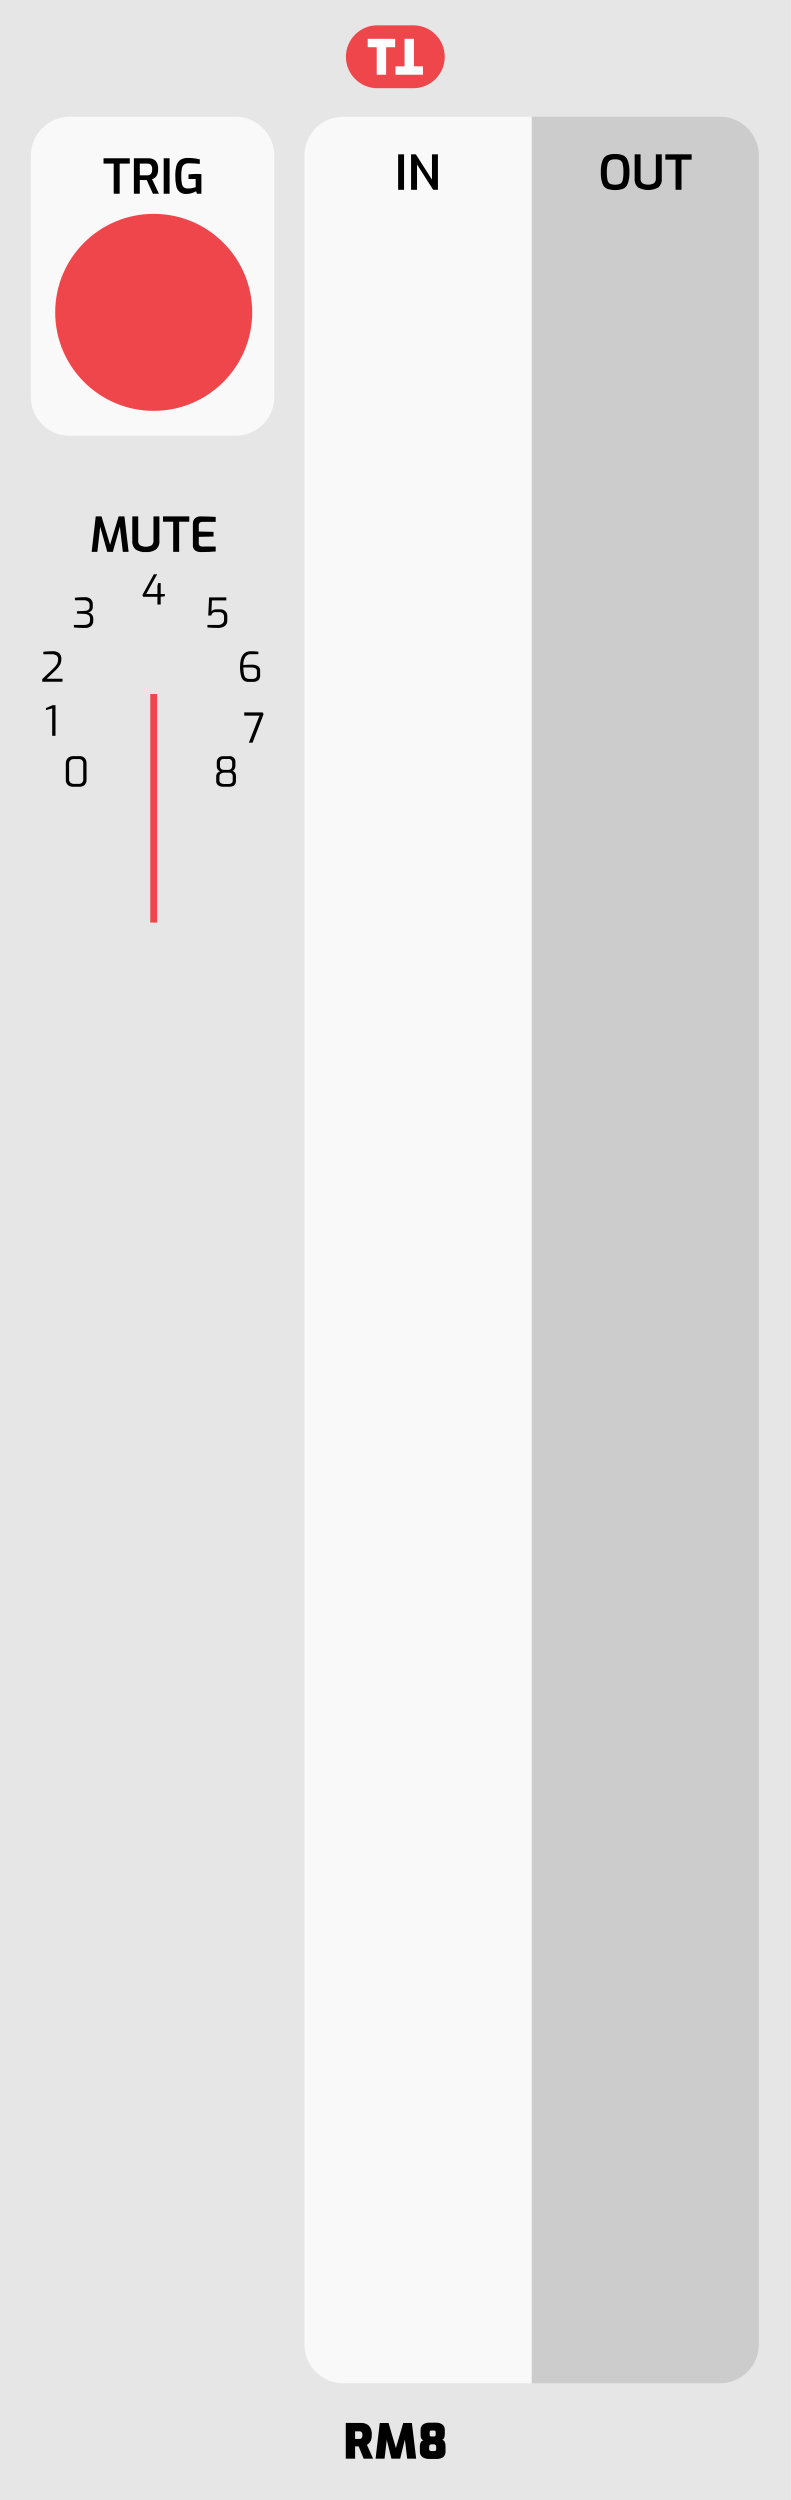
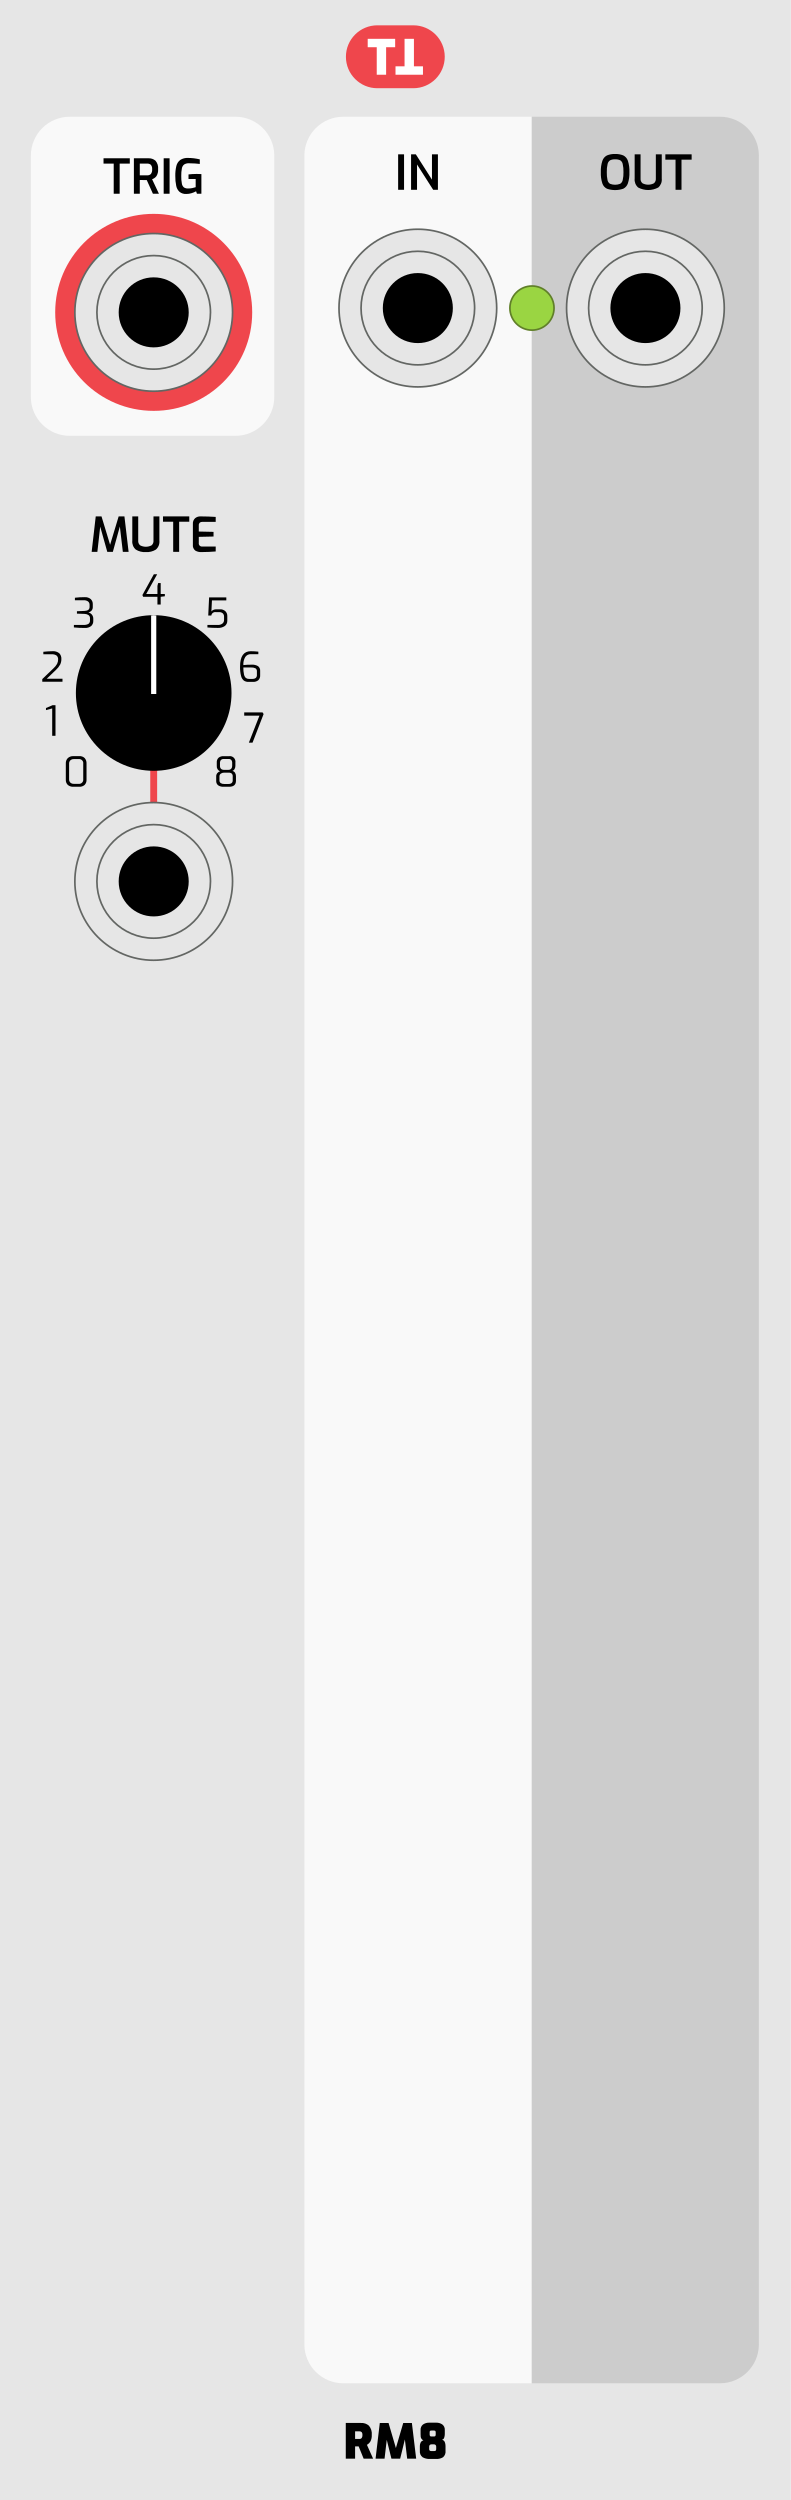
<svg xmlns="http://www.w3.org/2000/svg" width="40.64mm" height="128.499mm" viewBox="0 0 115.2 364.25">
-   <rect width="115.2" height="364.25" style="fill: #e6e6e6" />
-   <path d="M77.508,17.008h27.39a5.669,5.669,0,0,1,5.669,5.669V341.575a5.669,5.669,0,0,1-5.669,5.669H77.508a0,0,0,0,1,0,0V17.008A0,0,0,0,1,77.508,17.008Z" style="fill: #ccc" />
  <g>
-     <path d="M50.379,353.026h2.219a1.602,1.602,0,0,1,1.155.396,1.827,1.827,0,0,1,.413,1.355,1.856,1.856,0,0,1-.185.921,1.411,1.411,0,0,1-.521.515l.903,2.016H52.983l-.728-1.792h-.518v1.792H50.379Zm1.974,2.331a.418.418,0,0,0,.343-.136.693.693,0,0,0,.112-.438.625.625,0,0,0-.108-.42.446.446,0,0,0-.347-.119h-.616v1.112Z" />
-     <path d="M59.326,358.228l-.336-2.807-.686,2.807H57.03l-.679-2.744-.322,2.744H54.72l.616-5.201h1.274l1.071,3.654,1.071-3.654h1.26l.623,5.201Z" />
-     <path d="M61.569,358.018a1.033,1.033,0,0,1-.396-.944V356.38a1.093,1.093,0,0,1,.123-.519.57.57,0,0,1,.396-.294.767.767,0,0,1-.287-.241.645.645,0,0,1-.108-.28,3.336,3.336,0,0,1-.018-.388v-.589a.953.953,0,0,1,.357-.822,1.499,1.499,0,0,1,.91-.263h.994a1.496,1.496,0,0,1,.91.263.952.952,0,0,1,.357.822v.589a1.562,1.562,0,0,1-.091.514.4.4,0,0,1-.329.298.562.562,0,0,1,.42.343,1.526,1.526,0,0,1,.105.567v.693a1.079,1.079,0,0,1-.361.948,1.727,1.727,0,0,1-.99.248h-.945A1.924,1.924,0,0,1,61.569,358.018Zm1.656-.895c.14,0,.23-.024.269-.074a.397.397,0,0,0,.06-.248v-.329a.339.339,0,0,0-.084-.234.291.291,0,0,0-.231-.095H62.86a.318.318,0,0,0-.245.091.341.341,0,0,0-.084.238V356.8a.341.341,0,0,0,.074.252.366.366,0,0,0,.255.07Zm0-2.128c.112,0,.183-.026.213-.077a.646.646,0,0,0,.045-.294v-.217c0-.117-.022-.191-.066-.225a.324.324,0,0,0-.192-.049H62.86a.334.334,0,0,0-.203.046c-.037.03-.056.105-.056.228v.217a.565.565,0,0,0,.052.305.256.256,0,0,0,.206.066Z" />
+     <rect width="115.2" height="364.25" style="fill: #e6e6e6" />
+     <path d="M77.508,17.008h27.39a5.669,5.669,0,0,1,5.669,5.669V341.575a5.669,5.669,0,0,1-5.669,5.669H77.508a0,0,0,0,1,0,0V17.008A0,0,0,0,1,77.508,17.008Z" style="fill: #ccc" />
+     <g>
+       <path d="M50.379,353.026h2.219a1.602,1.602,0,0,1,1.155.396,1.827,1.827,0,0,1,.413,1.355,1.856,1.856,0,0,1-.185.921,1.411,1.411,0,0,1-.521.515l.903,2.016H52.983l-.728-1.792h-.518v1.792H50.379Zm1.974,2.331a.418.418,0,0,0,.343-.136.693.693,0,0,0,.112-.438.625.625,0,0,0-.108-.42.446.446,0,0,0-.347-.119h-.616v1.112Z" />
+       <path d="M59.326,358.228l-.336-2.807-.686,2.807H57.03l-.679-2.744-.322,2.744H54.72l.616-5.201h1.274l1.071,3.654,1.071-3.654h1.26l.623,5.201Z" />
+       <path d="M61.569,358.018a1.033,1.033,0,0,1-.396-.944V356.38a1.093,1.093,0,0,1,.123-.519.57.57,0,0,1,.396-.294.767.767,0,0,1-.287-.241.645.645,0,0,1-.108-.28,3.336,3.336,0,0,1-.018-.388v-.589a.953.953,0,0,1,.357-.822,1.499,1.499,0,0,1,.91-.263h.994a1.496,1.496,0,0,1,.91.263.952.952,0,0,1,.357.822v.589a1.562,1.562,0,0,1-.091.514.4.4,0,0,1-.329.298.562.562,0,0,1,.42.343,1.526,1.526,0,0,1,.105.567v.693a1.079,1.079,0,0,1-.361.948,1.727,1.727,0,0,1-.99.248h-.945A1.924,1.924,0,0,1,61.569,358.018Zm1.656-.895c.14,0,.23-.024.269-.074a.397.397,0,0,0,.06-.248v-.329a.339.339,0,0,0-.084-.234.291.291,0,0,0-.231-.095H62.86a.318.318,0,0,0-.245.091.341.341,0,0,0-.084.238V356.8a.341.341,0,0,0,.074.252.366.366,0,0,0,.255.07Zm0-2.128c.112,0,.183-.026.213-.077a.646.646,0,0,0,.045-.294v-.217c0-.117-.022-.191-.066-.225a.324.324,0,0,0-.192-.049H62.86a.334.334,0,0,0-.203.046c-.037.03-.056.105-.056.228v.217a.565.565,0,0,0,.052.305.256.256,0,0,0,.206.066Z" />
+     </g>
+     <g>
+       <path d="M88.43,27.494a1.315,1.315,0,0,1-.665-.763,4.67,4.67,0,0,1-.224-1.648,4.694,4.694,0,0,1,.228-1.659,1.36,1.36,0,0,1,.668-.78,2.823,2.823,0,0,1,1.183-.206,2.87,2.87,0,0,1,1.193.206,1.344,1.344,0,0,1,.668.777,4.759,4.759,0,0,1,.224,1.663,4.613,4.613,0,0,1-.228,1.648,1.333,1.333,0,0,1-.665.763,3.657,3.657,0,0,1-2.384,0Zm1.929-.717a.824.824,0,0,0,.368-.528,4.535,4.535,0,0,0,.112-1.165,4.672,4.672,0,0,0-.115-1.204.819.819,0,0,0-.368-.532,1.618,1.618,0,0,0-.735-.133,1.536,1.536,0,0,0-.721.137.841.841,0,0,0-.371.532,4.49,4.49,0,0,0-.119,1.201,4.624,4.624,0,0,0,.109,1.169.814.814,0,0,0,.36.525,2.025,2.025,0,0,0,1.48,0Z" />
+       <path d="M92.977,27.319a1.517,1.517,0,0,1-.507-1.312v-3.521H93.33v3.521a.807.807,0,0,0,.28.696,1.783,1.783,0,0,0,1.666,0,.808.808,0,0,0,.28-.696v-3.521h.861v3.521a1.517,1.517,0,0,1-.507,1.312,3.109,3.109,0,0,1-2.933,0Z" />
+       <path d="M98.426,23.263H96.942v-.777h3.829v.777H99.294v4.389h-.868Z" />
+     </g>
+     <path d="M50.019,17.009H77.409a0,0,0,0,1,0,0V347.244a0,0,0,0,1,0,0H50.019a5.669,5.669,0,0,1-5.669-5.669V22.678A5.669,5.669,0,0,1,50.019,17.009Z" style="fill: #f9f9f9" />
+     <g>
+       <path d="M58.009,22.486h.861v5.166h-.861Z" />
+       <path d="M59.892,22.486h.693l2.352,3.689v-3.689h.868v5.166h-.693L60.76,23.963v3.689H59.892Z" />
+     </g>
+     <g>
+       <rect x="50.4" y="3.688" width="14.4" height="9.167" rx="4.583" ry="4.583" style="fill: #ef464c" />
+       <g>
+         <path d="M54.891,6.881H53.574V5.656h4V6.881H56.257v4.007H54.891Z" style="fill: #fff" />
+         <path d="M60.309,9.663h1.317v1.225h-4V9.663H58.943V5.656h1.366Z" style="fill: #fff" />
+       </g>
+     </g>
+     <rect x="4.496" y="17.008" width="35.467" height="46.493" rx="5.669" ry="5.669" style="fill: #f9f9f9" />
+     <g>
+       <path d="M16.567,23.838H15.083V23.061H18.912v.777H17.435v4.389h-.868Z" />
+       <path d="M19.507,23.061h2.1a1.502,1.502,0,0,1,1.043.347,1.646,1.646,0,0,1,.385,1.256,1.652,1.652,0,0,1-.242,1.001,1.31,1.31,0,0,1-.633.448l.994,2.114h-.875l-.896-1.988q-.427,0-1.015-.014v2.002h-.861ZM21.46,25.546a.69.69,0,0,0,.521-.192.992.992,0,0,0,.185-.69.886.886,0,0,0-.185-.651.73.73,0,0,0-.521-.175H20.368v1.708Z" />
+       <path d="M23.847,23.061h.861v5.166h-.861Z" />
+       <path d="M26.167,27.961a1.591,1.591,0,0,1-.49-.872,6.409,6.409,0,0,1-.136-1.452,5.604,5.604,0,0,1,.157-1.467,1.548,1.548,0,0,1,.56-.861,1.887,1.887,0,0,1,1.138-.297,7.206,7.206,0,0,1,1.715.21v.665q-.259-.035-.696-.067t-.872-.031a1.207,1.207,0,0,0-.71.175.924.924,0,0,0-.333.567,5.215,5.215,0,0,0-.091,1.113A5.25,5.25,0,0,0,26.5,26.768a.89.89,0,0,0,.304.542,1.053,1.053,0,0,0,.62.154,3.01,3.01,0,0,0,.574-.056,3.815,3.815,0,0,0,.511-.133v-1.19h-1.043v-.672q.21-.028.539-.049t.644-.021c.28,0,.511.007.693.021v2.863h-.651l-.119-.357a3.4,3.4,0,0,1-.651.273,2.563,2.563,0,0,1-.777.119A1.458,1.458,0,0,1,26.167,27.961Z" />
+     </g>
+     <circle cx="22.394" cy="45.511" r="14.352" style="fill: #ef464c" />
+     <g>
+       <path d="M17.897,80.404l-.434-3.696-1.022,3.696h-.811L14.6,76.73l-.413,3.675h-.833l.595-5.166h.84l1.253,4.137,1.246-4.137h.841l.608,5.166Z" />
+       <path d="M19.784,80.072a1.516,1.516,0,0,1-.508-1.312v-3.521h.861v3.521a.806.806,0,0,0,.28.696,1.783,1.783,0,0,0,1.666,0,.808.808,0,0,0,.279-.696v-3.521h.861v3.521a1.516,1.516,0,0,1-.508,1.312,2.476,2.476,0,0,1-1.466.368A2.477,2.477,0,0,1,19.784,80.072Z" />
+       <path d="M25.233,76.015H23.748v-.777h3.829v.777H26.101v4.389h-.868Z" />
+       <path d="M28.456,80.222a.946.946,0,0,1-.353-.875V76.365a1.055,1.055,0,0,1,.322-.861,1.179,1.179,0,0,1,.776-.266q.658,0,1.134.021t1.093.056v.721H29.475a.536.536,0,0,0-.378.123.475.475,0,0,0-.133.368v.917l2.148.049v.679l-2.148.049v.889a.452.452,0,0,0,.504.518h1.96v.721q-.882.078-2.128.091A1.577,1.577,0,0,1,28.456,80.222Z" />
+     </g>
+     <path d="M22.937,86.955h-2.082l-.108-.258,1.669-3.03h.486l-1.602,2.88h1.638V85.371l.102-.414h.372v1.59h.606v.33l-.606.078v1.122h-.474Z" />
+     <path d="M10.765,91.416V91.05h1.446a1.28,1.28,0,0,0,.666-.144.57.57,0,0,0,.234-.528V90.084a.53.53,0,0,0-.225-.474,1.03,1.03,0,0,0-.543-.162l-1.134-.042v-.348l1.116-.048q.726-.029.726-.576V88.14a.615.615,0,0,0-.219-.507,1.034,1.034,0,0,0-.657-.177h-1.26V87.09a11.175,11.175,0,0,1,1.434-.084,1.26,1.26,0,0,1,.873.282.981.981,0,0,1,.297.756v.378a.763.763,0,0,1-.198.564.846.846,0,0,1-.438.246.973.973,0,0,1,.318.144.9.9,0,0,1,.39.768V90.45a.955.955,0,0,1-.321.774,1.366,1.366,0,0,1-.903.27A14.101,14.101,0,0,1,10.765,91.416Z" />
+     <path d="M30.22,91.422v-.366h1.53a1.012,1.012,0,0,0,.648-.195.64.64,0,0,0,.246-.531v-.48a.635.635,0,0,0-.19-.492.783.783,0,0,0-.549-.174H31.432a.569.569,0,0,0-.642.504h-.45l.126-2.646H32.974v.432H30.88l-.078,1.62a.607.607,0,0,1,.267-.225,1.016,1.016,0,0,1,.453-.093H32.05a1.076,1.076,0,0,1,.786.276.954.954,0,0,1,.282.714V90.42a.924.924,0,0,1-.372.795,1.657,1.657,0,0,1-1.002.273Q30.881,91.488,30.22,91.422Z" />
+     <path d="M6.159,98.943,7.79,97.377a2.632,2.632,0,0,0,.525-.645,1.389,1.389,0,0,0,.153-.657.71.71,0,0,0-.21-.552,1.107,1.107,0,0,0-.744-.192h-1.2v-.366q.288-.03.639-.057t.663-.027a1.433,1.433,0,0,1,1.02.297,1.111,1.111,0,0,1,.306.837,1.798,1.798,0,0,1-.18.819,2.944,2.944,0,0,1-.606.765l-1.35,1.296H9.104v.438H6.159Z" />
+     <path d="M35.528,99.159a1.247,1.247,0,0,1-.408-.681,5.01,5.01,0,0,1-.144-1.353q0-2.244,1.566-2.244a9.774,9.774,0,0,1,1.098.066v.366H36.548a.932.932,0,0,0-.807.402,2.051,2.051,0,0,0-.285,1.188,9.775,9.775,0,0,1,1.218-.06,1.606,1.606,0,0,1,.924.216.806.806,0,0,1,.306.708v.618a.896.896,0,0,1-.282.735,1.138,1.138,0,0,1-.744.231h-.684A1.103,1.103,0,0,1,35.528,99.159Zm1.26-.24a.754.754,0,0,0,.471-.132.566.566,0,0,0,.171-.474v-.468a.5.5,0,0,0-.207-.474,1.361,1.361,0,0,0-.657-.12h-1.11a4.315,4.315,0,0,0,.093,1.014.937.937,0,0,0,.27.51.693.693,0,0,0,.453.144Z" />
+     <path d="M7.605,103.218l-.906.246v-.306l.954-.408h.432v4.458h-.48Z" />
+     <path d="M37.801,104.272h-2.22v-.48h2.67l.156.246-1.614,4.17h-.534Z" />
+     <path d="M9.886,114.371a.996.996,0,0,1-.297-.789v-2.34a1.033,1.033,0,0,1,.3-.795,1.126,1.126,0,0,1,.798-.279h.858a1.03,1.03,0,0,1,.798.288,1.12,1.12,0,0,1,.264.786v2.34a1.024,1.024,0,0,1-.282.789,1.105,1.105,0,0,1-.78.261h-.858A1.172,1.172,0,0,1,9.886,114.371Zm1.551-.165a.607.607,0,0,0,.69-.684v-2.244a.597.597,0,0,0-.672-.678h-.69a.709.709,0,0,0-.51.177.658.658,0,0,0-.186.501v2.244a.665.665,0,0,0,.186.51.736.736,0,0,0,.522.174Z" />
+     <path d="M31.785,114.422a.771.771,0,0,1-.285-.665V113.12a.713.713,0,0,1,.171-.489.752.752,0,0,1,.393-.249.769.769,0,0,1-.48-.78v-.504a.865.865,0,0,1,.267-.699,1.058,1.058,0,0,1,.705-.225h.828a.811.811,0,0,1,.912.924v.504a.9.9,0,0,1-.12.444.544.544,0,0,1-.33.276.583.583,0,0,1,.399.273.91.91,0,0,1,.135.489v.672q0,.876-.996.876h-.81A1.306,1.306,0,0,1,31.785,114.422Zm1.503-.198a.686.686,0,0,0,.468-.135.51.51,0,0,0,.15-.399v-.558a.545.545,0,0,0-.147-.429.751.751,0,0,0-.495-.129H32.64a.819.819,0,0,0-.453.138.467.467,0,0,0-.213.42v.558a.464.464,0,0,0,.18.405.82.82,0,0,0,.486.129Zm-.024-2.058a.523.523,0,0,0,.426-.165.585.585,0,0,0,.138-.387V111.2a.692.692,0,0,0-.132-.477.526.526,0,0,0-.402-.141H32.64a.6.6,0,0,0-.45.144.67.67,0,0,0-.138.474v.414a.549.549,0,0,0,.147.402.592.592,0,0,0,.441.15Z" />
+     <line x1="22.394" y1="134.42" x2="22.394" y2="101.113" style="fill: none;stroke: #ef464c;stroke-miterlimit: 10" />
  </g>
  <g>
-     <path d="M88.43,27.494a1.315,1.315,0,0,1-.665-.763,4.67,4.67,0,0,1-.224-1.648,4.694,4.694,0,0,1,.228-1.659,1.36,1.36,0,0,1,.668-.78,2.823,2.823,0,0,1,1.183-.206,2.87,2.87,0,0,1,1.193.206,1.344,1.344,0,0,1,.668.777,4.759,4.759,0,0,1,.224,1.663,4.613,4.613,0,0,1-.228,1.648,1.333,1.333,0,0,1-.665.763,3.657,3.657,0,0,1-2.384,0Zm1.929-.717a.824.824,0,0,0,.368-.528,4.535,4.535,0,0,0,.112-1.165,4.672,4.672,0,0,0-.115-1.204.819.819,0,0,0-.368-.532,1.618,1.618,0,0,0-.735-.133,1.536,1.536,0,0,0-.721.137.841.841,0,0,0-.371.532,4.49,4.49,0,0,0-.119,1.201,4.624,4.624,0,0,0,.109,1.169.814.814,0,0,0,.36.525,2.025,2.025,0,0,0,1.48,0Z" />
-     <path d="M92.977,27.319a1.517,1.517,0,0,1-.507-1.312v-3.521H93.33v3.521a.807.807,0,0,0,.28.696,1.783,1.783,0,0,0,1.666,0,.808.808,0,0,0,.28-.696v-3.521h.861v3.521a1.517,1.517,0,0,1-.507,1.312,3.109,3.109,0,0,1-2.933,0Z" />
-     <path d="M98.426,23.263H96.942v-.777h3.829v.777H99.294v4.389h-.868Z" />
-   </g>
-   <path d="M50.019,17.009H77.409a0,0,0,0,1,0,0V347.244a0,0,0,0,1,0,0H50.019a5.669,5.669,0,0,1-5.669-5.669V22.678A5.669,5.669,0,0,1,50.019,17.009Z" style="fill: #f9f9f9" />
-   <g>
-     <path d="M58.009,22.486h.861v5.166h-.861Z" />
-     <path d="M59.892,22.486h.693l2.352,3.689v-3.689h.868v5.166h-.693L60.76,23.963v3.689H59.892Z" />
-   </g>
-   <g>
-     <rect x="50.4" y="3.688" width="14.4" height="9.167" rx="4.583" ry="4.583" style="fill: #ef464c" />
    <g>
-       <path d="M54.891,6.881H53.574V5.656h4V6.881H56.257v4.007H54.891Z" style="fill: #fff" />
-       <path d="M60.309,9.663h1.317v1.225h-4V9.663H58.943V5.656h1.366Z" style="fill: #fff" />
+       <path d="M60.879,56.375A11.488,11.488,0,1,1,72.368,44.886,11.5,11.5,0,0,1,60.879,56.375" style="fill: #e6e6e6;stroke: #636663;stroke-width: 0.25px" />
+       <path d="M60.879,53.16a8.274,8.274,0,1,1,8.273-8.274A8.282,8.282,0,0,1,60.879,53.16" style="fill: #e6e6e6;stroke: #636663;stroke-width: 0.25px" />
+       <path d="M65.981,44.886a5.102,5.102,0,1,1-5.101-5.101,5.103,5.103,0,0,1,5.101,5.101" />
+     </g>
+     <g>
+       <path d="M94.037,56.375a11.488,11.488,0,1,1,11.488-11.488A11.5,11.5,0,0,1,94.037,56.375" style="fill: #e6e6e6;stroke: #636663;stroke-width: 0.25px" />
+       <path d="M94.037,53.16a8.274,8.274,0,1,1,8.273-8.274A8.282,8.282,0,0,1,94.037,53.16" style="fill: #e6e6e6;stroke: #636663;stroke-width: 0.25px" />
+       <path d="M99.139,44.886a5.102,5.102,0,1,1-5.101-5.101,5.103,5.103,0,0,1,5.101,5.101" />
+     </g>
+     <g>
+       <path d="M22.394,57A11.488,11.488,0,1,1,33.883,45.511,11.5,11.5,0,0,1,22.394,57" style="fill: #e6e6e6;stroke: #636663;stroke-width: 0.25px" />
+       <path d="M22.394,53.785a8.274,8.274,0,1,1,8.273-8.274,8.282,8.282,0,0,1-8.273,8.274" style="fill: #e6e6e6;stroke: #636663;stroke-width: 0.25px" />
+       <path d="M27.496,45.511A5.102,5.102,0,1,1,22.394,40.41a5.103,5.103,0,0,1,5.101,5.101" />
+     </g>
+     <g>
+       <path d="M33.732,100.972a11.338,11.338,0,1,1-11.336-11.34,11.335,11.335,0,0,1,11.336,11.34" />
+       <path d="M22.771,89.675a1.689,1.689,0,0,0-.375-.043,1.756,1.756,0,0,0-.379.043V101.113h.754Z" style="fill: #fff" />
+     </g>
+     <circle cx="77.508" cy="44.886" r="3.214" style="fill: #9ad542;stroke: #607f29;stroke-miterlimit: 10;stroke-width: 0.25px" />
+     <g>
+       <path d="M22.394,139.909A11.488,11.488,0,1,1,33.883,128.42a11.5,11.5,0,0,1-11.488,11.488" style="fill: #e6e6e6;stroke: #636663;stroke-width: 0.25px" />
+       <path d="M22.394,136.694a8.274,8.274,0,1,1,8.273-8.274,8.282,8.282,0,0,1-8.273,8.274" style="fill: #e6e6e6;stroke: #636663;stroke-width: 0.25px" />
+       <path d="M27.496,128.42a5.102,5.102,0,1,1-5.101-5.101A5.103,5.103,0,0,1,27.496,128.42" />
    </g>
  </g>
-   <rect x="4.496" y="17.008" width="35.467" height="46.493" rx="5.669" ry="5.669" style="fill: #f9f9f9" />
-   <g>
-     <path d="M16.567,23.838H15.083V23.061H18.912v.777H17.435v4.389h-.868Z" />
-     <path d="M19.507,23.061h2.1a1.502,1.502,0,0,1,1.043.347,1.646,1.646,0,0,1,.385,1.256,1.652,1.652,0,0,1-.242,1.001,1.31,1.31,0,0,1-.633.448l.994,2.114h-.875l-.896-1.988q-.427,0-1.015-.014v2.002h-.861ZM21.46,25.546a.69.69,0,0,0,.521-.192.992.992,0,0,0,.185-.69.886.886,0,0,0-.185-.651.73.73,0,0,0-.521-.175H20.368v1.708Z" />
-     <path d="M23.847,23.061h.861v5.166h-.861Z" />
-     <path d="M26.167,27.961a1.591,1.591,0,0,1-.49-.872,6.409,6.409,0,0,1-.136-1.452,5.604,5.604,0,0,1,.157-1.467,1.548,1.548,0,0,1,.56-.861,1.887,1.887,0,0,1,1.138-.297,7.206,7.206,0,0,1,1.715.21v.665q-.259-.035-.696-.067t-.872-.031a1.207,1.207,0,0,0-.71.175.924.924,0,0,0-.333.567,5.215,5.215,0,0,0-.091,1.113A5.25,5.25,0,0,0,26.5,26.768a.89.89,0,0,0,.304.542,1.053,1.053,0,0,0,.62.154,3.01,3.01,0,0,0,.574-.056,3.815,3.815,0,0,0,.511-.133v-1.19h-1.043v-.672q.21-.028.539-.049t.644-.021c.28,0,.511.007.693.021v2.863h-.651l-.119-.357a3.4,3.4,0,0,1-.651.273,2.563,2.563,0,0,1-.777.119A1.458,1.458,0,0,1,26.167,27.961Z" />
-   </g>
-   <circle cx="22.394" cy="45.511" r="14.352" style="fill: #ef464c" />
-   <g>
-     <path d="M17.897,80.404l-.434-3.696-1.022,3.696h-.811L14.6,76.73l-.413,3.675h-.833l.595-5.166h.84l1.253,4.137,1.246-4.137h.841l.608,5.166Z" />
-     <path d="M19.784,80.072a1.516,1.516,0,0,1-.508-1.312v-3.521h.861v3.521a.806.806,0,0,0,.28.696,1.783,1.783,0,0,0,1.666,0,.808.808,0,0,0,.279-.696v-3.521h.861v3.521a1.516,1.516,0,0,1-.508,1.312,2.476,2.476,0,0,1-1.466.368A2.477,2.477,0,0,1,19.784,80.072Z" />
-     <path d="M25.233,76.015H23.748v-.777h3.829v.777H26.101v4.389h-.868Z" />
-     <path d="M28.456,80.222a.946.946,0,0,1-.353-.875V76.365a1.055,1.055,0,0,1,.322-.861,1.179,1.179,0,0,1,.776-.266q.658,0,1.134.021t1.093.056v.721H29.475a.536.536,0,0,0-.378.123.475.475,0,0,0-.133.368v.917l2.148.049v.679l-2.148.049v.889a.452.452,0,0,0,.504.518h1.96v.721q-.882.078-2.128.091A1.577,1.577,0,0,1,28.456,80.222Z" />
-   </g>
-   <path d="M22.937,86.955h-2.082l-.108-.258,1.669-3.03h.486l-1.602,2.88h1.638V85.371l.102-.414h.372v1.59h.606v.33l-.606.078v1.122h-.474Z" />
-   <path d="M10.765,91.416V91.05h1.446a1.28,1.28,0,0,0,.666-.144.57.57,0,0,0,.234-.528V90.084a.53.53,0,0,0-.225-.474,1.03,1.03,0,0,0-.543-.162l-1.134-.042v-.348l1.116-.048q.726-.029.726-.576V88.14a.615.615,0,0,0-.219-.507,1.034,1.034,0,0,0-.657-.177h-1.26V87.09a11.175,11.175,0,0,1,1.434-.084,1.26,1.26,0,0,1,.873.282.981.981,0,0,1,.297.756v.378a.763.763,0,0,1-.198.564.846.846,0,0,1-.438.246.973.973,0,0,1,.318.144.9.9,0,0,1,.39.768V90.45a.955.955,0,0,1-.321.774,1.366,1.366,0,0,1-.903.27A14.101,14.101,0,0,1,10.765,91.416Z" />
-   <path d="M30.22,91.422v-.366h1.53a1.012,1.012,0,0,0,.648-.195.64.64,0,0,0,.246-.531v-.48a.635.635,0,0,0-.19-.492.783.783,0,0,0-.549-.174H31.432a.569.569,0,0,0-.642.504h-.45l.126-2.646H32.974v.432H30.88l-.078,1.62a.607.607,0,0,1,.267-.225,1.016,1.016,0,0,1,.453-.093H32.05a1.076,1.076,0,0,1,.786.276.954.954,0,0,1,.282.714V90.42a.924.924,0,0,1-.372.795,1.657,1.657,0,0,1-1.002.273Q30.881,91.488,30.22,91.422Z" />
-   <path d="M6.159,98.943,7.79,97.377a2.632,2.632,0,0,0,.525-.645,1.389,1.389,0,0,0,.153-.657.71.71,0,0,0-.21-.552,1.107,1.107,0,0,0-.744-.192h-1.2v-.366q.288-.03.639-.057t.663-.027a1.433,1.433,0,0,1,1.02.297,1.111,1.111,0,0,1,.306.837,1.798,1.798,0,0,1-.18.819,2.944,2.944,0,0,1-.606.765l-1.35,1.296H9.104v.438H6.159Z" />
-   <path d="M35.528,99.159a1.247,1.247,0,0,1-.408-.681,5.01,5.01,0,0,1-.144-1.353q0-2.244,1.566-2.244a9.774,9.774,0,0,1,1.098.066v.366H36.548a.932.932,0,0,0-.807.402,2.051,2.051,0,0,0-.285,1.188,9.775,9.775,0,0,1,1.218-.06,1.606,1.606,0,0,1,.924.216.806.806,0,0,1,.306.708v.618a.896.896,0,0,1-.282.735,1.138,1.138,0,0,1-.744.231h-.684A1.103,1.103,0,0,1,35.528,99.159Zm1.26-.24a.754.754,0,0,0,.471-.132.566.566,0,0,0,.171-.474v-.468a.5.5,0,0,0-.207-.474,1.361,1.361,0,0,0-.657-.12h-1.11a4.315,4.315,0,0,0,.093,1.014.937.937,0,0,0,.27.51.693.693,0,0,0,.453.144Z" />
-   <path d="M7.605,103.218l-.906.246v-.306l.954-.408h.432v4.458h-.48Z" />
-   <path d="M37.801,104.272h-2.22v-.48h2.67l.156.246-1.614,4.17h-.534Z" />
-   <path d="M9.886,114.371a.996.996,0,0,1-.297-.789v-2.34a1.033,1.033,0,0,1,.3-.795,1.126,1.126,0,0,1,.798-.279h.858a1.03,1.03,0,0,1,.798.288,1.12,1.12,0,0,1,.264.786v2.34a1.024,1.024,0,0,1-.282.789,1.105,1.105,0,0,1-.78.261h-.858A1.172,1.172,0,0,1,9.886,114.371Zm1.551-.165a.607.607,0,0,0,.69-.684v-2.244a.597.597,0,0,0-.672-.678h-.69a.709.709,0,0,0-.51.177.658.658,0,0,0-.186.501v2.244a.665.665,0,0,0,.186.51.736.736,0,0,0,.522.174Z" />
-   <path d="M31.785,114.422a.771.771,0,0,1-.285-.665V113.12a.713.713,0,0,1,.171-.489.752.752,0,0,1,.393-.249.769.769,0,0,1-.48-.78v-.504a.865.865,0,0,1,.267-.699,1.058,1.058,0,0,1,.705-.225h.828a.811.811,0,0,1,.912.924v.504a.9.9,0,0,1-.12.444.544.544,0,0,1-.33.276.583.583,0,0,1,.399.273.91.91,0,0,1,.135.489v.672q0,.876-.996.876h-.81A1.306,1.306,0,0,1,31.785,114.422Zm1.503-.198a.686.686,0,0,0,.468-.135.51.51,0,0,0,.15-.399v-.558a.545.545,0,0,0-.147-.429.751.751,0,0,0-.495-.129H32.64a.819.819,0,0,0-.453.138.467.467,0,0,0-.213.42v.558a.464.464,0,0,0,.18.405.82.82,0,0,0,.486.129Zm-.024-2.058a.523.523,0,0,0,.426-.165.585.585,0,0,0,.138-.387V111.2a.692.692,0,0,0-.132-.477.526.526,0,0,0-.402-.141H32.64a.6.6,0,0,0-.45.144.67.67,0,0,0-.138.474v.414a.549.549,0,0,0,.147.402.592.592,0,0,0,.441.15Z" />
-   <line x1="22.394" y1="134.42" x2="22.394" y2="101.113" style="fill: none;stroke: #ef464c;stroke-miterlimit: 10" />
</svg>
